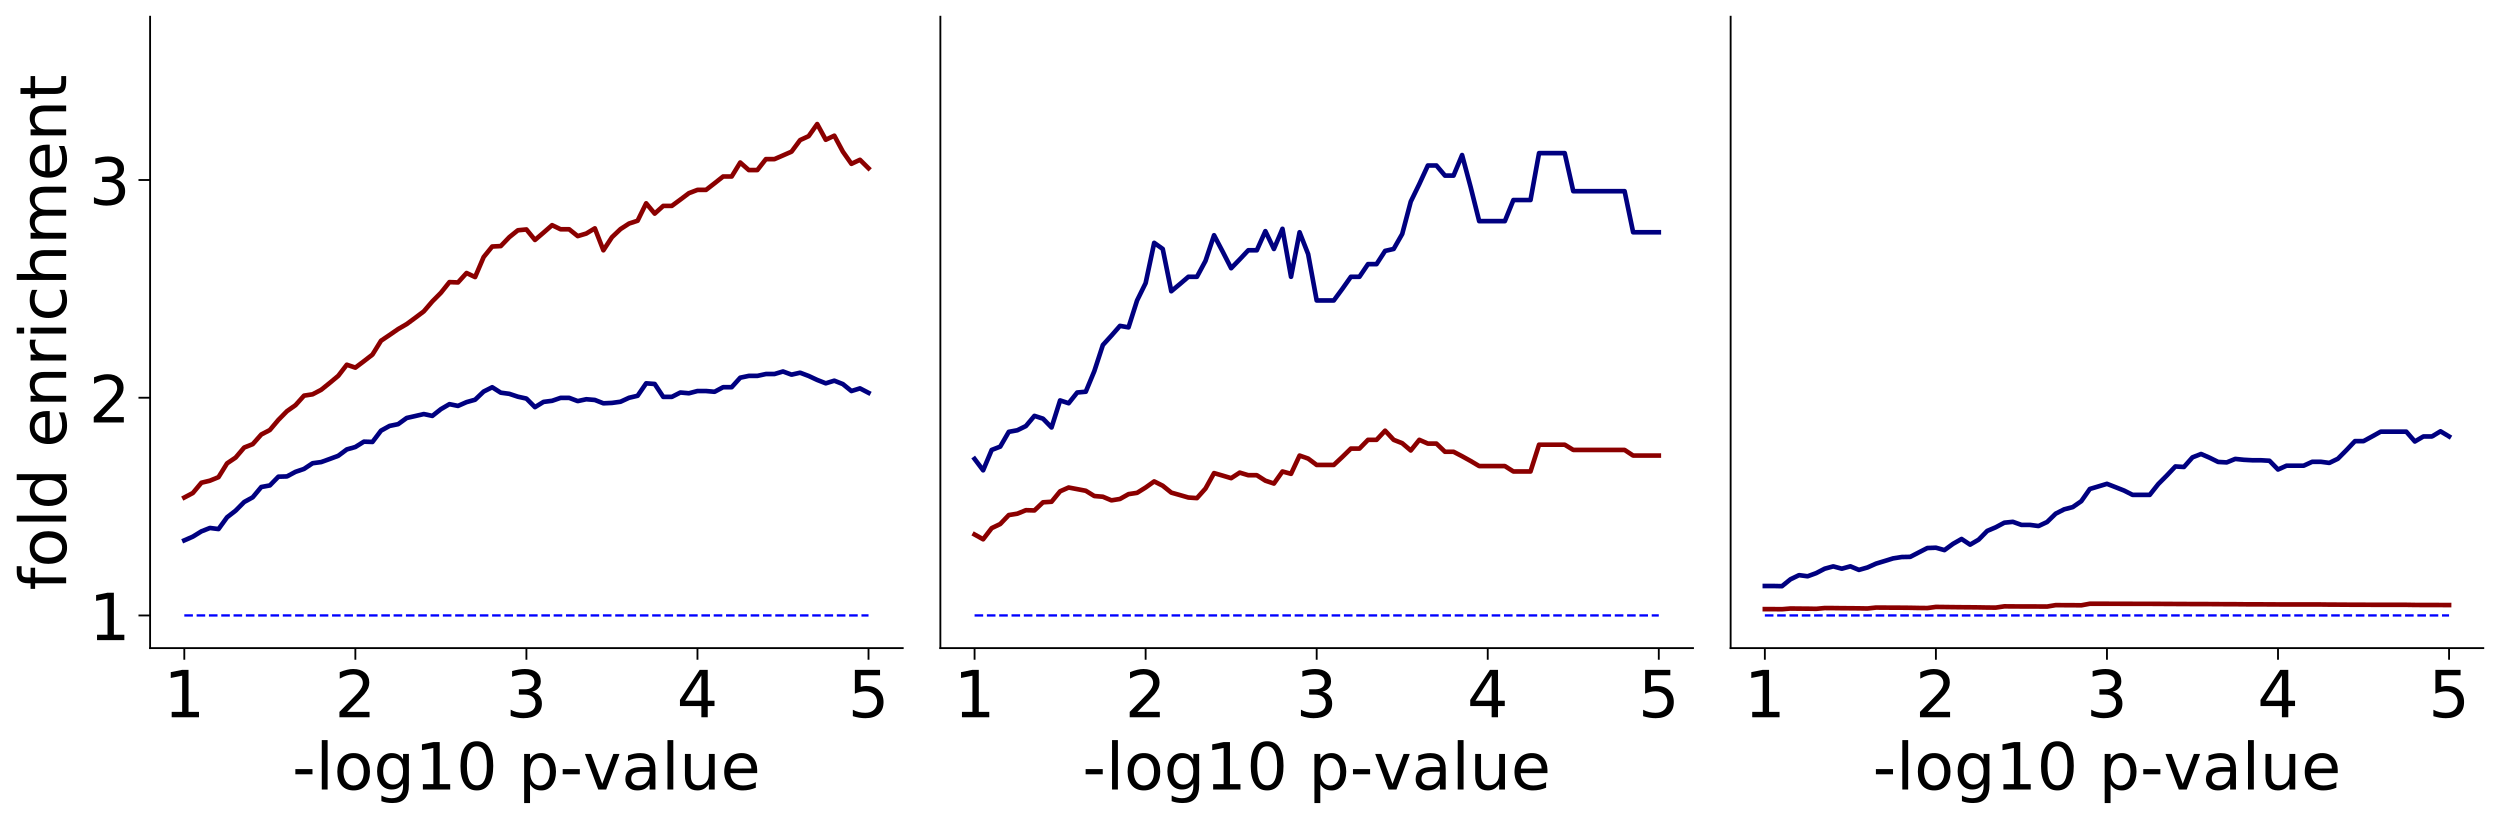
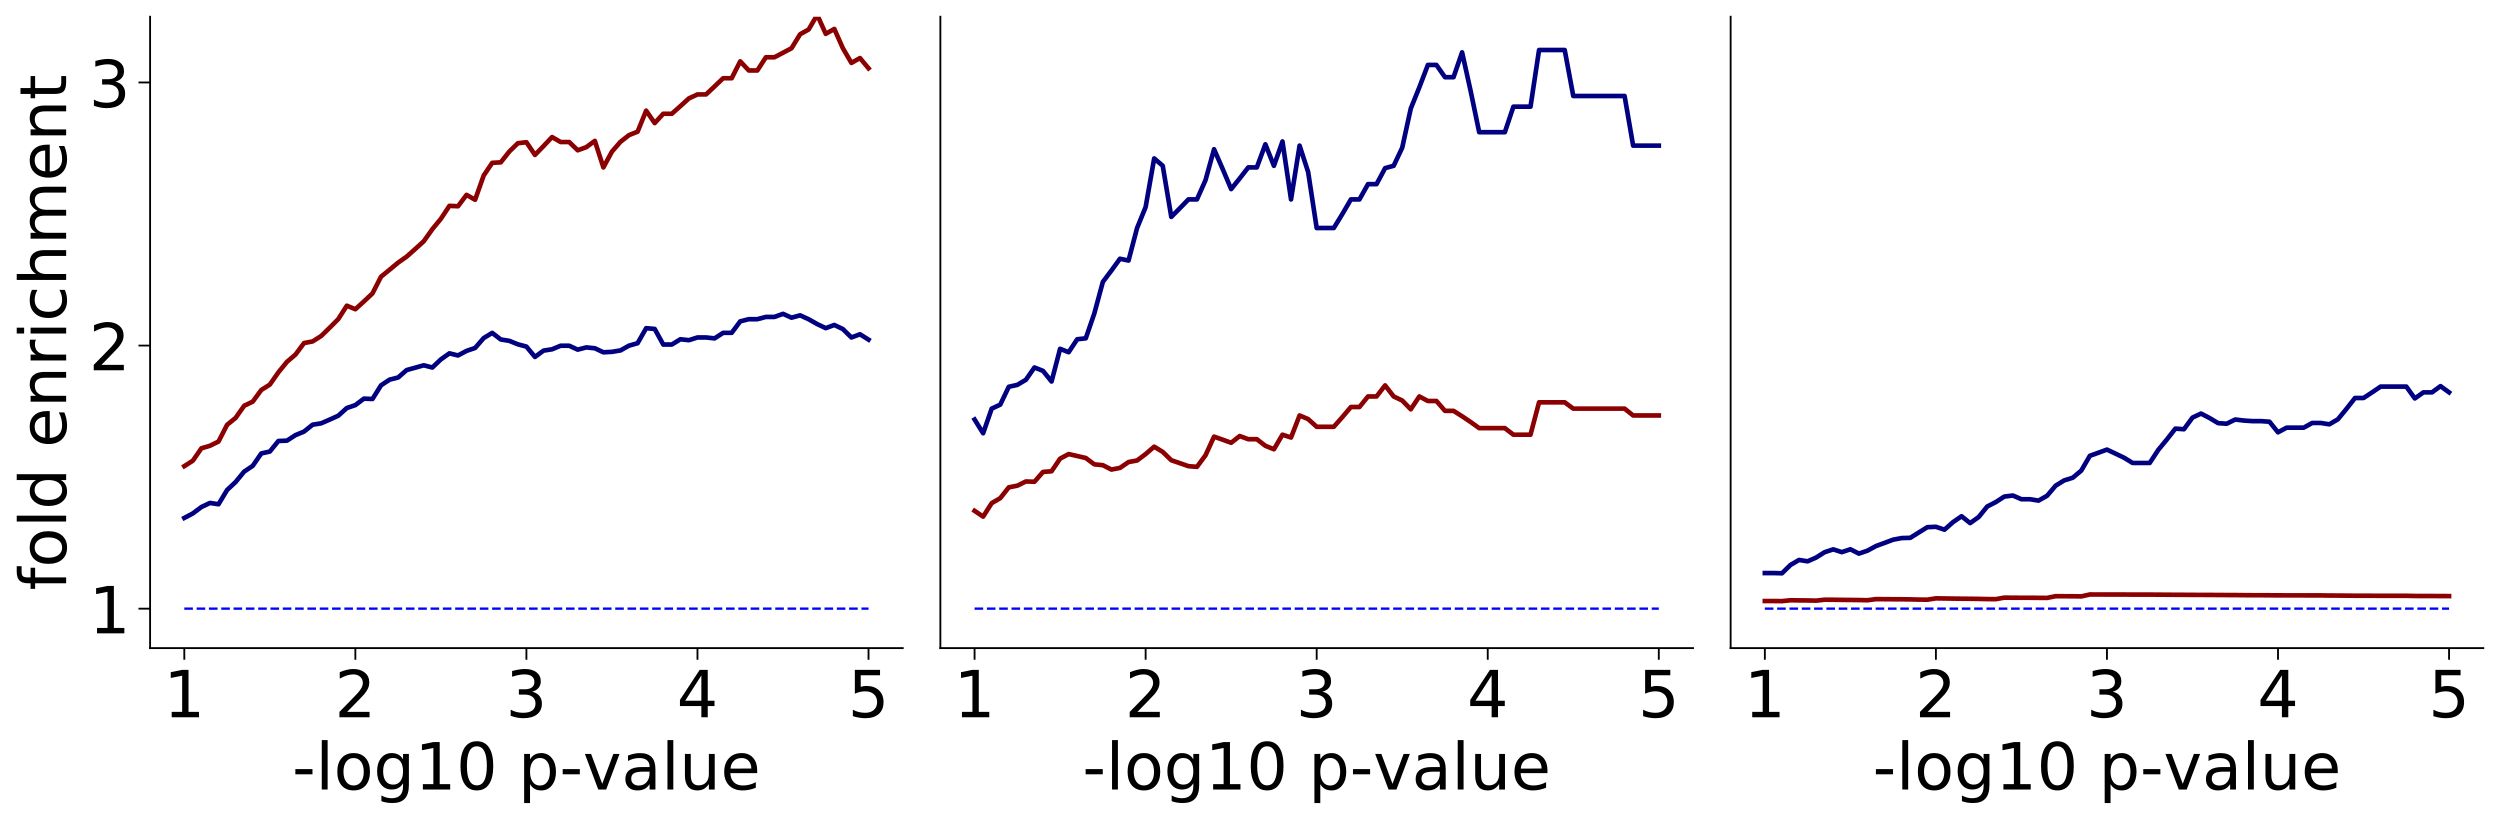
<svg xmlns="http://www.w3.org/2000/svg" xmlns:xlink="http://www.w3.org/1999/xlink" height="352.897pt" version="1.1" viewBox="0 0 1076.214 352.897" width="1076.214pt">
  <defs>
    <style type="text/css">
*{stroke-linecap:butt;stroke-linejoin:round;}
  </style>
  </defs>
  <g id="figure_1">
    <g id="patch_1">
      <path d="M 0 352.897  L 1076.214 352.897  L 1076.214 0  L 0 0  z " style="fill:none;" />
    </g>
    <g id="axes_1">
      <g id="patch_2">
        <path d="M 64.614 279  L 388.614 279  L 388.614 7.2  L 64.614 7.2  z " style="fill:none;" />
      </g>
      <g id="matplotlib.axis_1">
        <g id="xtick_1">
          <g id="line2d_1">
            <defs>
-               <path d="M 0 0  L 0 5  " id="md76fbcd640" style="stroke:#000000;stroke-width:0.8;" />
-             </defs>
-             <g>
-               <use style="stroke:#000000;stroke-width:0.8;" x="79.341" xlink:href="#md76fbcd640" y="279" />
+               <path d="M 0 0  L 0 5  " id="m47f6741ded" style="stroke:#000000;stroke-width:0.8;" />
+             </defs>
+             <g>
+               <use style="stroke:#000000;stroke-width:0.8;" x="79.341" xlink:href="#m47f6741ded" y="279" />
            </g>
          </g>
          <g id="text_1">
            <defs>
              <path d="M 12.406 8.297  L 28.516 8.297  L 28.516 63.922  L 10.984 60.406  L 10.984 69.391  L 28.422 72.906  L 38.281 72.906  L 38.281 8.297  L 54.391 8.297  L 54.391 0  L 12.406 0  z " id="DejaVuSans-49" />
            </defs>
            <g transform="translate(70.43352 308.7756)scale(0.28 -0.28)">
              <use xlink:href="#DejaVuSans-49" />
            </g>
          </g>
        </g>
        <g id="xtick_2">
          <g id="line2d_2">
            <g>
-               <use style="stroke:#000000;stroke-width:0.8;" x="152.977" xlink:href="#md76fbcd640" y="279" />
+               <use style="stroke:#000000;stroke-width:0.8;" x="152.977" xlink:href="#m47f6741ded" y="279" />
            </g>
          </g>
          <g id="text_2">
            <defs>
              <path d="M 19.188 8.297  L 53.609 8.297  L 53.609 0  L 7.328 0  L 7.328 8.297  Q 12.938 14.109 22.625 23.891  Q 32.328 33.688 34.812 36.531  Q 39.547 41.844 41.422 45.531  Q 43.312 49.219 43.312 52.781  Q 43.312 58.594 39.234 62.25  Q 35.156 65.922 28.609 65.922  Q 23.969 65.922 18.812 64.312  Q 13.672 62.703 7.812 59.422  L 7.812 69.391  Q 13.766 71.781 18.938 73  Q 24.125 74.219 28.422 74.219  Q 39.75 74.219 46.484 68.547  Q 53.219 62.891 53.219 53.422  Q 53.219 48.922 51.531 44.891  Q 49.859 40.875 45.406 35.406  Q 44.188 33.984 37.641 27.219  Q 31.109 20.453 19.188 8.297  z " id="DejaVuSans-50" />
            </defs>
            <g transform="translate(144.0699 308.7756)scale(0.28 -0.28)">
              <use xlink:href="#DejaVuSans-50" />
            </g>
          </g>
        </g>
        <g id="xtick_3">
          <g id="line2d_3">
            <g>
-               <use style="stroke:#000000;stroke-width:0.8;" x="226.614" xlink:href="#md76fbcd640" y="279" />
+               <use style="stroke:#000000;stroke-width:0.8;" x="226.614" xlink:href="#m47f6741ded" y="279" />
            </g>
          </g>
          <g id="text_3">
            <defs>
              <path d="M 40.578 39.312  Q 47.656 37.797 51.625 33  Q 55.609 28.219 55.609 21.188  Q 55.609 10.406 48.188 4.484  Q 40.766 -1.422 27.094 -1.422  Q 22.516 -1.422 17.656 -0.516  Q 12.797 0.391 7.625 2.203  L 7.625 11.719  Q 11.719 9.328 16.594 8.109  Q 21.484 6.891 26.812 6.891  Q 36.078 6.891 40.938 10.547  Q 45.797 14.203 45.797 21.188  Q 45.797 27.641 41.281 31.266  Q 36.766 34.906 28.719 34.906  L 20.219 34.906  L 20.219 43.016  L 29.109 43.016  Q 36.375 43.016 40.234 45.922  Q 44.094 48.828 44.094 54.297  Q 44.094 59.906 40.109 62.906  Q 36.141 65.922 28.719 65.922  Q 24.656 65.922 20.016 65.031  Q 15.375 64.156 9.812 62.312  L 9.812 71.094  Q 15.438 72.656 20.344 73.438  Q 25.25 74.219 29.594 74.219  Q 40.828 74.219 47.359 69.109  Q 53.906 64.016 53.906 55.328  Q 53.906 49.266 50.438 45.094  Q 46.969 40.922 40.578 39.312  z " id="DejaVuSans-51" />
            </defs>
            <g transform="translate(217.7063 308.7756)scale(0.28 -0.28)">
              <use xlink:href="#DejaVuSans-51" />
            </g>
          </g>
        </g>
        <g id="xtick_4">
          <g id="line2d_4">
            <g>
-               <use style="stroke:#000000;stroke-width:0.8;" x="300.25" xlink:href="#md76fbcd640" y="279" />
+               <use style="stroke:#000000;stroke-width:0.8;" x="300.25" xlink:href="#m47f6741ded" y="279" />
            </g>
          </g>
          <g id="text_4">
            <defs>
              <path d="M 37.797 64.312  L 12.891 25.391  L 37.797 25.391  z M 35.203 72.906  L 47.609 72.906  L 47.609 25.391  L 58.016 25.391  L 58.016 17.188  L 47.609 17.188  L 47.609 0  L 37.797 0  L 37.797 17.188  L 4.891 17.188  L 4.891 26.703  z " id="DejaVuSans-52" />
            </defs>
            <g transform="translate(291.3426 308.7756)scale(0.28 -0.28)">
              <use xlink:href="#DejaVuSans-52" />
            </g>
          </g>
        </g>
        <g id="xtick_5">
          <g id="line2d_5">
            <g>
-               <use style="stroke:#000000;stroke-width:0.8;" x="373.886" xlink:href="#md76fbcd640" y="279" />
+               <use style="stroke:#000000;stroke-width:0.8;" x="373.886" xlink:href="#m47f6741ded" y="279" />
            </g>
          </g>
          <g id="text_5">
            <defs>
              <path d="M 10.797 72.906  L 49.516 72.906  L 49.516 64.594  L 19.828 64.594  L 19.828 46.734  Q 21.969 47.469 24.109 47.828  Q 26.266 48.188 28.422 48.188  Q 40.625 48.188 47.75 41.5  Q 54.891 34.812 54.891 23.391  Q 54.891 11.625 47.562 5.094  Q 40.234 -1.422 26.906 -1.422  Q 22.312 -1.422 17.547 -0.641  Q 12.797 0.141 7.719 1.703  L 7.719 11.625  Q 12.109 9.234 16.797 8.062  Q 21.484 6.891 26.703 6.891  Q 35.156 6.891 40.078 11.328  Q 45.016 15.766 45.016 23.391  Q 45.016 31 40.078 35.438  Q 35.156 39.891 26.703 39.891  Q 22.75 39.891 18.812 39.016  Q 14.891 38.141 10.797 36.281  z " id="DejaVuSans-53" />
            </defs>
            <g transform="translate(364.979 308.7756)scale(0.28 -0.28)">
              <use xlink:href="#DejaVuSans-53" />
            </g>
          </g>
        </g>
        <g id="text_6">
          <defs>
            <path d="M 4.891 31.391  L 31.203 31.391  L 31.203 23.391  L 4.891 23.391  z " id="DejaVuSans-45" />
            <path d="M 9.422 75.984  L 18.406 75.984  L 18.406 0  L 9.422 0  z " id="DejaVuSans-108" />
            <path d="M 30.609 48.391  Q 23.391 48.391 19.188 42.75  Q 14.984 37.109 14.984 27.297  Q 14.984 17.484 19.156 11.844  Q 23.344 6.203 30.609 6.203  Q 37.797 6.203 41.984 11.859  Q 46.188 17.531 46.188 27.297  Q 46.188 37.016 41.984 42.703  Q 37.797 48.391 30.609 48.391  z M 30.609 56  Q 42.328 56 49.016 48.375  Q 55.719 40.766 55.719 27.297  Q 55.719 13.875 49.016 6.219  Q 42.328 -1.422 30.609 -1.422  Q 18.844 -1.422 12.172 6.219  Q 5.516 13.875 5.516 27.297  Q 5.516 40.766 12.172 48.375  Q 18.844 56 30.609 56  z " id="DejaVuSans-111" />
            <path d="M 45.406 27.984  Q 45.406 37.75 41.375 43.109  Q 37.359 48.484 30.078 48.484  Q 22.859 48.484 18.828 43.109  Q 14.797 37.75 14.797 27.984  Q 14.797 18.266 18.828 12.891  Q 22.859 7.516 30.078 7.516  Q 37.359 7.516 41.375 12.891  Q 45.406 18.266 45.406 27.984  z M 54.391 6.781  Q 54.391 -7.172 48.188 -13.984  Q 42 -20.797 29.203 -20.797  Q 24.469 -20.797 20.266 -20.094  Q 16.062 -19.391 12.109 -17.922  L 12.109 -9.188  Q 16.062 -11.328 19.922 -12.344  Q 23.781 -13.375 27.781 -13.375  Q 36.625 -13.375 41.016 -8.766  Q 45.406 -4.156 45.406 5.172  L 45.406 9.625  Q 42.625 4.781 38.281 2.391  Q 33.938 0 27.875 0  Q 17.828 0 11.672 7.656  Q 5.516 15.328 5.516 27.984  Q 5.516 40.672 11.672 48.328  Q 17.828 56 27.875 56  Q 33.938 56 38.281 53.609  Q 42.625 51.219 45.406 46.391  L 45.406 54.688  L 54.391 54.688  z " id="DejaVuSans-103" />
            <path d="M 31.781 66.406  Q 24.172 66.406 20.328 58.906  Q 16.5 51.422 16.5 36.375  Q 16.5 21.391 20.328 13.891  Q 24.172 6.391 31.781 6.391  Q 39.453 6.391 43.281 13.891  Q 47.125 21.391 47.125 36.375  Q 47.125 51.422 43.281 58.906  Q 39.453 66.406 31.781 66.406  z M 31.781 74.219  Q 44.047 74.219 50.516 64.516  Q 56.984 54.828 56.984 36.375  Q 56.984 17.969 50.516 8.266  Q 44.047 -1.422 31.781 -1.422  Q 19.531 -1.422 13.062 8.266  Q 6.594 17.969 6.594 36.375  Q 6.594 54.828 13.062 64.516  Q 19.531 74.219 31.781 74.219  z " id="DejaVuSans-48" />
            <path id="DejaVuSans-32" />
            <path d="M 18.109 8.203  L 18.109 -20.797  L 9.078 -20.797  L 9.078 54.688  L 18.109 54.688  L 18.109 46.391  Q 20.953 51.266 25.266 53.625  Q 29.594 56 35.594 56  Q 45.562 56 51.781 48.094  Q 58.016 40.188 58.016 27.297  Q 58.016 14.406 51.781 6.484  Q 45.562 -1.422 35.594 -1.422  Q 29.594 -1.422 25.266 0.953  Q 20.953 3.328 18.109 8.203  z M 48.688 27.297  Q 48.688 37.203 44.609 42.844  Q 40.531 48.484 33.406 48.484  Q 26.266 48.484 22.188 42.844  Q 18.109 37.203 18.109 27.297  Q 18.109 17.391 22.188 11.75  Q 26.266 6.109 33.406 6.109  Q 40.531 6.109 44.609 11.75  Q 48.688 17.391 48.688 27.297  z " id="DejaVuSans-112" />
            <path d="M 2.984 54.688  L 12.5 54.688  L 29.594 8.797  L 46.688 54.688  L 56.203 54.688  L 35.688 0  L 23.484 0  z " id="DejaVuSans-118" />
            <path d="M 34.281 27.484  Q 23.391 27.484 19.188 25  Q 14.984 22.516 14.984 16.5  Q 14.984 11.719 18.141 8.906  Q 21.297 6.109 26.703 6.109  Q 34.188 6.109 38.703 11.406  Q 43.219 16.703 43.219 25.484  L 43.219 27.484  z M 52.203 31.203  L 52.203 0  L 43.219 0  L 43.219 8.297  Q 40.141 3.328 35.547 0.953  Q 30.953 -1.422 24.312 -1.422  Q 15.922 -1.422 10.953 3.297  Q 6 8.016 6 15.922  Q 6 25.141 12.172 29.828  Q 18.359 34.516 30.609 34.516  L 43.219 34.516  L 43.219 35.406  Q 43.219 41.609 39.141 45  Q 35.062 48.391 27.688 48.391  Q 23 48.391 18.547 47.266  Q 14.109 46.141 10.016 43.891  L 10.016 52.203  Q 14.938 54.109 19.578 55.047  Q 24.219 56 28.609 56  Q 40.484 56 46.344 49.844  Q 52.203 43.703 52.203 31.203  z " id="DejaVuSans-97" />
            <path d="M 8.5 21.578  L 8.5 54.688  L 17.484 54.688  L 17.484 21.922  Q 17.484 14.156 20.5 10.266  Q 23.531 6.391 29.594 6.391  Q 36.859 6.391 41.078 11.031  Q 45.312 15.672 45.312 23.688  L 45.312 54.688  L 54.297 54.688  L 54.297 0  L 45.312 0  L 45.312 8.406  Q 42.047 3.422 37.719 1  Q 33.406 -1.422 27.688 -1.422  Q 18.266 -1.422 13.375 4.438  Q 8.5 10.297 8.5 21.578  z M 31.109 56  z " id="DejaVuSans-117" />
            <path d="M 56.203 29.594  L 56.203 25.203  L 14.891 25.203  Q 15.484 15.922 20.484 11.062  Q 25.484 6.203 34.422 6.203  Q 39.594 6.203 44.453 7.469  Q 49.312 8.734 54.109 11.281  L 54.109 2.781  Q 49.266 0.734 44.188 -0.344  Q 39.109 -1.422 33.891 -1.422  Q 20.797 -1.422 13.156 6.188  Q 5.516 13.812 5.516 26.812  Q 5.516 40.234 12.766 48.109  Q 20.016 56 32.328 56  Q 43.359 56 49.781 48.891  Q 56.203 41.797 56.203 29.594  z M 47.219 32.234  Q 47.125 39.594 43.094 43.984  Q 39.062 48.391 32.422 48.391  Q 24.906 48.391 20.391 44.141  Q 15.875 39.891 15.188 32.172  z " id="DejaVuSans-101" />
          </defs>
          <g transform="translate(125.7788 339.8744)scale(0.28 -0.28)">
            <use xlink:href="#DejaVuSans-45" />
            <use x="36.084" xlink:href="#DejaVuSans-108" />
            <use x="63.867" xlink:href="#DejaVuSans-111" />
            <use x="125.049" xlink:href="#DejaVuSans-103" />
            <use x="188.525" xlink:href="#DejaVuSans-49" />
            <use x="252.148" xlink:href="#DejaVuSans-48" />
            <use x="315.771" xlink:href="#DejaVuSans-32" />
            <use x="347.559" xlink:href="#DejaVuSans-112" />
            <use x="411.035" xlink:href="#DejaVuSans-45" />
            <use x="447.088" xlink:href="#DejaVuSans-118" />
            <use x="506.268" xlink:href="#DejaVuSans-97" />
            <use x="567.547" xlink:href="#DejaVuSans-108" />
            <use x="595.33" xlink:href="#DejaVuSans-117" />
            <use x="658.709" xlink:href="#DejaVuSans-101" />
          </g>
        </g>
      </g>
      <g id="matplotlib.axis_2">
        <g id="ytick_1">
          <g id="line2d_6">
            <defs>
-               <path d="M 0 0  L -5 0  " id="md1891c469f" style="stroke:#000000;stroke-width:0.8;" />
-             </defs>
-             <g>
-               <use style="stroke:#000000;stroke-width:0.8;" x="64.614" xlink:href="#md1891c469f" y="264.941" />
+               <path d="M 0 0  L -5 0  " id="m1b43a550fd" style="stroke:#000000;stroke-width:0.8;" />
+             </defs>
+             <g>
+               <use style="stroke:#000000;stroke-width:0.8;" x="64.614" xlink:href="#m1b43a550fd" y="262.012" />
            </g>
          </g>
          <g id="text_7">
-             <g transform="translate(38.29875 275.5792)scale(0.28 -0.28)">
+             <g transform="translate(38.29875 272.6503)scale(0.28 -0.28)">
              <use xlink:href="#DejaVuSans-49" />
            </g>
          </g>
        </g>
        <g id="ytick_2">
          <g id="line2d_7">
            <g>
-               <use style="stroke:#000000;stroke-width:0.8;" x="64.614" xlink:href="#md1891c469f" y="171.217" />
+               <use style="stroke:#000000;stroke-width:0.8;" x="64.614" xlink:href="#m1b43a550fd" y="148.762" />
            </g>
          </g>
          <g id="text_8">
-             <g transform="translate(38.29875 181.8551)scale(0.28 -0.28)">
+             <g transform="translate(38.29875 159.4003)scale(0.28 -0.28)">
              <use xlink:href="#DejaVuSans-50" />
            </g>
          </g>
        </g>
        <g id="ytick_3">
          <g id="line2d_8">
            <g>
-               <use style="stroke:#000000;stroke-width:0.8;" x="64.614" xlink:href="#md1891c469f" y="77.493" />
+               <use style="stroke:#000000;stroke-width:0.8;" x="64.614" xlink:href="#m1b43a550fd" y="35.513" />
            </g>
          </g>
          <g id="text_9">
-             <g transform="translate(38.29875 88.13092)scale(0.28 -0.28)">
+             <g transform="translate(38.29875 46.15031)scale(0.28 -0.28)">
              <use xlink:href="#DejaVuSans-51" />
            </g>
          </g>
        </g>
        <g id="text_10">
          <defs>
            <path d="M 37.109 75.984  L 37.109 68.5  L 28.516 68.5  Q 23.688 68.5 21.797 66.547  Q 19.922 64.594 19.922 59.516  L 19.922 54.688  L 34.719 54.688  L 34.719 47.703  L 19.922 47.703  L 19.922 0  L 10.891 0  L 10.891 47.703  L 2.297 47.703  L 2.297 54.688  L 10.891 54.688  L 10.891 58.5  Q 10.891 67.625 15.141 71.797  Q 19.391 75.984 28.609 75.984  z " id="DejaVuSans-102" />
            <path d="M 45.406 46.391  L 45.406 75.984  L 54.391 75.984  L 54.391 0  L 45.406 0  L 45.406 8.203  Q 42.578 3.328 38.25 0.953  Q 33.938 -1.422 27.875 -1.422  Q 17.969 -1.422 11.734 6.484  Q 5.516 14.406 5.516 27.297  Q 5.516 40.188 11.734 48.094  Q 17.969 56 27.875 56  Q 33.938 56 38.25 53.625  Q 42.578 51.266 45.406 46.391  z M 14.797 27.297  Q 14.797 17.391 18.875 11.75  Q 22.953 6.109 30.078 6.109  Q 37.203 6.109 41.297 11.75  Q 45.406 17.391 45.406 27.297  Q 45.406 37.203 41.297 42.844  Q 37.203 48.484 30.078 48.484  Q 22.953 48.484 18.875 42.844  Q 14.797 37.203 14.797 27.297  z " id="DejaVuSans-100" />
            <path d="M 54.891 33.016  L 54.891 0  L 45.906 0  L 45.906 32.719  Q 45.906 40.484 42.875 44.328  Q 39.844 48.188 33.797 48.188  Q 26.516 48.188 22.312 43.547  Q 18.109 38.922 18.109 30.906  L 18.109 0  L 9.078 0  L 9.078 54.688  L 18.109 54.688  L 18.109 46.188  Q 21.344 51.125 25.703 53.562  Q 30.078 56 35.797 56  Q 45.219 56 50.047 50.172  Q 54.891 44.344 54.891 33.016  z " id="DejaVuSans-110" />
            <path d="M 41.109 46.297  Q 39.594 47.172 37.812 47.578  Q 36.031 48 33.891 48  Q 26.266 48 22.188 43.047  Q 18.109 38.094 18.109 28.812  L 18.109 0  L 9.078 0  L 9.078 54.688  L 18.109 54.688  L 18.109 46.188  Q 20.953 51.172 25.484 53.578  Q 30.031 56 36.531 56  Q 37.453 56 38.578 55.875  Q 39.703 55.766 41.062 55.516  z " id="DejaVuSans-114" />
            <path d="M 9.422 54.688  L 18.406 54.688  L 18.406 0  L 9.422 0  z M 9.422 75.984  L 18.406 75.984  L 18.406 64.594  L 9.422 64.594  z " id="DejaVuSans-105" />
            <path d="M 48.781 52.594  L 48.781 44.188  Q 44.969 46.297 41.141 47.344  Q 37.312 48.391 33.406 48.391  Q 24.656 48.391 19.812 42.844  Q 14.984 37.312 14.984 27.297  Q 14.984 17.281 19.812 11.734  Q 24.656 6.203 33.406 6.203  Q 37.312 6.203 41.141 7.25  Q 44.969 8.297 48.781 10.406  L 48.781 2.094  Q 45.016 0.344 40.984 -0.531  Q 36.969 -1.422 32.422 -1.422  Q 20.062 -1.422 12.781 6.344  Q 5.516 14.109 5.516 27.297  Q 5.516 40.672 12.859 48.328  Q 20.219 56 33.016 56  Q 37.156 56 41.109 55.141  Q 45.062 54.297 48.781 52.594  z " id="DejaVuSans-99" />
            <path d="M 54.891 33.016  L 54.891 0  L 45.906 0  L 45.906 32.719  Q 45.906 40.484 42.875 44.328  Q 39.844 48.188 33.797 48.188  Q 26.516 48.188 22.312 43.547  Q 18.109 38.922 18.109 30.906  L 18.109 0  L 9.078 0  L 9.078 75.984  L 18.109 75.984  L 18.109 46.188  Q 21.344 51.125 25.703 53.562  Q 30.078 56 35.797 56  Q 45.219 56 50.047 50.172  Q 54.891 44.344 54.891 33.016  z " id="DejaVuSans-104" />
            <path d="M 52 44.188  Q 55.375 50.25 60.062 53.125  Q 64.75 56 71.094 56  Q 79.641 56 84.281 50.016  Q 88.922 44.047 88.922 33.016  L 88.922 0  L 79.891 0  L 79.891 32.719  Q 79.891 40.578 77.094 44.375  Q 74.312 48.188 68.609 48.188  Q 61.625 48.188 57.562 43.547  Q 53.516 38.922 53.516 30.906  L 53.516 0  L 44.484 0  L 44.484 32.719  Q 44.484 40.625 41.703 44.406  Q 38.922 48.188 33.109 48.188  Q 26.219 48.188 22.156 43.531  Q 18.109 38.875 18.109 30.906  L 18.109 0  L 9.078 0  L 9.078 54.688  L 18.109 54.688  L 18.109 46.188  Q 21.188 51.219 25.484 53.609  Q 29.781 56 35.688 56  Q 41.656 56 45.828 52.969  Q 50 49.953 52 44.188  z " id="DejaVuSans-109" />
            <path d="M 18.312 70.219  L 18.312 54.688  L 36.812 54.688  L 36.812 47.703  L 18.312 47.703  L 18.312 18.016  Q 18.312 11.328 20.141 9.422  Q 21.969 7.516 27.594 7.516  L 36.812 7.516  L 36.812 0  L 27.594 0  Q 17.188 0 13.234 3.875  Q 9.281 7.766 9.281 18.016  L 9.281 47.703  L 2.688 47.703  L 2.688 54.688  L 9.281 54.688  L 9.281 70.219  z " id="DejaVuSans-116" />
          </defs>
          <g transform="translate(28.47563 254.1353)rotate(-90)scale(0.28 -0.28)">
            <use xlink:href="#DejaVuSans-102" />
            <use x="35.205" xlink:href="#DejaVuSans-111" />
            <use x="96.387" xlink:href="#DejaVuSans-108" />
            <use x="124.17" xlink:href="#DejaVuSans-100" />
            <use x="187.646" xlink:href="#DejaVuSans-32" />
            <use x="219.434" xlink:href="#DejaVuSans-101" />
            <use x="280.957" xlink:href="#DejaVuSans-110" />
            <use x="344.336" xlink:href="#DejaVuSans-114" />
            <use x="385.449" xlink:href="#DejaVuSans-105" />
            <use x="413.232" xlink:href="#DejaVuSans-99" />
            <use x="468.213" xlink:href="#DejaVuSans-104" />
            <use x="531.592" xlink:href="#DejaVuSans-109" />
            <use x="629.004" xlink:href="#DejaVuSans-101" />
            <use x="690.527" xlink:href="#DejaVuSans-110" />
            <use x="753.906" xlink:href="#DejaVuSans-116" />
          </g>
        </g>
      </g>
      <g id="line2d_9">
-         <path clip-path="url(#p67948c3e18)" d="M 79.341 214.177  L 83.023 212.226  L 86.705 207.812  L 90.386 206.915  L 94.068 205.405  L 97.75 199.464  L 101.432 196.98  L 105.114 192.656  L 108.796 191.194  L 112.477 187.039  L 116.159 185.123  L 119.841 180.755  L 123.523 177.014  L 127.205 174.414  L 130.886 170.32  L 134.568 169.743  L 138.25 167.816  L 141.932 164.849  L 145.614 161.789  L 149.296 157.013  L 152.977 158.266  L 156.659 155.49  L 160.341 152.637  L 164.023 146.682  L 167.705 144.203  L 171.386 141.665  L 175.068 139.521  L 178.75 136.816  L 182.432 134.043  L 186.114 129.751  L 189.796 126.046  L 193.477 121.44  L 197.159 121.587  L 200.841 117.527  L 204.523 119.272  L 208.205 110.66  L 211.886 106.118  L 215.568 105.937  L 219.25 102.093  L 222.932 99.133  L 226.614 98.777  L 230.296 103.29  L 233.977 100.15  L 237.659 96.932  L 241.341 98.704  L 245.023 98.704  L 248.705 101.64  L 252.386 100.537  L 256.068 98.302  L 259.75 107.744  L 263.432 102.118  L 267.114 98.62  L 270.796 96.234  L 274.477 95.025  L 278.159 87.528  L 281.841 91.952  L 285.523 88.635  L 289.205 88.635  L 292.886 85.921  L 296.568 83.152  L 300.25 81.746  L 303.932 81.746  L 307.614 78.891  L 311.296 75.977  L 314.977 75.977  L 318.659 69.962  L 322.341 73.21  L 326.023 73.21  L 329.705 68.505  L 333.386 68.505  L 337.068 66.901  L 340.75 65.281  L 344.432 60.308  L 348.114 58.613  L 351.796 53.409  L 355.477 60.163  L 359.159 58.418  L 362.841 65.281  L 366.523 70.52  L 370.205 68.794  L 373.886 72.436  " style="fill:none;stroke:#8b0000;stroke-linecap:square;stroke-width:2;" />
+         <path clip-path="url(#pbe6739a2fa)" d="M 79.341 200.672  L 83.023 198.314  L 86.705 192.981  L 90.386 191.897  L 94.068 190.072  L 97.75 182.894  L 101.432 179.893  L 105.114 174.667  L 108.796 172.901  L 112.477 167.88  L 116.159 165.565  L 119.841 160.287  L 123.523 155.766  L 127.205 152.625  L 130.886 147.678  L 134.568 146.982  L 138.25 144.652  L 141.932 141.068  L 145.614 137.37  L 149.296 131.599  L 152.977 133.113  L 156.659 129.759  L 160.341 126.311  L 164.023 119.116  L 167.705 116.12  L 171.386 113.053  L 175.068 110.463  L 178.75 107.194  L 182.432 103.843  L 186.114 98.657  L 189.796 94.181  L 193.477 88.615  L 197.159 88.792  L 200.841 83.887  L 204.523 85.995  L 208.205 75.589  L 211.886 70.101  L 215.568 69.882  L 219.25 65.238  L 222.932 61.66  L 226.614 61.231  L 230.296 66.684  L 233.977 62.89  L 237.659 59.001  L 241.341 61.143  L 245.023 61.143  L 248.705 64.69  L 252.386 63.357  L 256.068 60.657  L 259.75 72.066  L 263.432 65.268  L 267.114 61.041  L 270.796 58.158  L 274.477 56.696  L 278.159 47.638  L 281.841 52.984  L 285.523 48.975  L 289.205 48.975  L 292.886 45.696  L 296.568 42.35  L 300.25 40.651  L 303.932 40.651  L 307.614 37.202  L 311.296 33.68  L 314.977 33.68  L 318.659 26.413  L 322.341 30.337  L 326.023 30.337  L 329.705 24.651  L 333.386 24.651  L 337.068 22.714  L 340.75 20.756  L 344.432 14.747  L 348.114 12.699  L 351.796 6.411  L 355.477 14.572  L 359.159 12.463  L 362.841 20.756  L 366.523 27.086  L 370.205 25.001  L 373.886 29.402  " style="fill:none;stroke:#8b0000;stroke-linecap:square;stroke-width:2;" />
      </g>
      <g id="line2d_10">
-         <path clip-path="url(#p67948c3e18)" d="M 79.341 232.623  L 83.023 231.011  L 86.705 228.738  L 90.386 227.285  L 94.068 227.751  L 97.75 222.677  L 101.432 219.824  L 105.114 216.11  L 108.796 214.07  L 112.477 209.647  L 116.159 208.975  L 119.841 205.207  L 123.523 205.093  L 127.205 203.118  L 130.886 201.855  L 134.568 199.412  L 138.25 198.92  L 141.932 197.588  L 145.614 196.213  L 149.296 193.469  L 152.977 192.426  L 156.659 190.123  L 160.341 190.251  L 164.023 185.384  L 167.705 183.357  L 171.386 182.596  L 175.068 179.936  L 178.75 179.101  L 182.432 178.244  L 186.114 179.039  L 189.796 176.133  L 193.477 173.984  L 197.159 174.739  L 200.841 173.111  L 204.523 172.076  L 208.205 168.559  L 211.886 166.704  L 215.568 169.043  L 219.25 169.537  L 222.932 170.771  L 226.614 171.578  L 230.296 175.266  L 233.977 173.011  L 237.659 172.543  L 241.341 171.275  L 245.023 171.275  L 248.705 172.669  L 252.386 171.87  L 256.068 172.176  L 259.75 173.618  L 263.432 173.452  L 267.114 172.945  L 270.796 171.241  L 274.477 170.377  L 278.159 165.023  L 281.841 165.295  L 285.523 170.856  L 289.205 170.856  L 292.886 168.968  L 296.568 169.297  L 300.25 168.331  L 303.932 168.331  L 307.614 168.658  L 311.296 166.678  L 314.977 166.678  L 318.659 162.594  L 322.341 161.815  L 326.023 161.815  L 329.705 161.01  L 333.386 161.01  L 337.068 159.918  L 340.75 161.281  L 344.432 160.445  L 348.114 161.842  L 351.796 163.563  L 355.477 165.011  L 359.159 163.878  L 362.841 165.345  L 366.523 168.331  L 370.205 167.191  L 373.886 169.104  " style="fill:none;stroke:#000080;stroke-linecap:square;stroke-width:2;" />
+         <path clip-path="url(#pbe6739a2fa)" d="M 79.341 222.961  L 83.023 221.013  L 86.705 218.267  L 90.386 216.511  L 94.068 217.074  L 97.75 210.943  L 101.432 207.496  L 105.114 203.008  L 108.796 200.543  L 112.477 195.198  L 116.159 194.386  L 119.841 189.834  L 123.523 189.696  L 127.205 187.309  L 130.886 185.783  L 134.568 182.831  L 138.25 182.237  L 141.932 180.627  L 145.614 178.966  L 149.296 175.65  L 152.977 174.39  L 156.659 171.607  L 160.341 171.762  L 164.023 165.88  L 167.705 163.431  L 171.386 162.512  L 175.068 159.298  L 178.75 158.288  L 182.432 157.253  L 186.114 158.214  L 189.796 154.702  L 193.477 152.106  L 197.159 153.018  L 200.841 151.05  L 204.523 149.8  L 208.205 145.55  L 211.886 143.309  L 215.568 146.136  L 219.25 146.732  L 222.932 148.223  L 226.614 149.198  L 230.296 153.655  L 233.977 150.93  L 237.659 150.364  L 241.341 148.833  L 245.023 148.833  L 248.705 150.516  L 252.386 149.552  L 256.068 149.921  L 259.75 151.663  L 263.432 151.462  L 267.114 150.85  L 270.796 148.791  L 274.477 147.747  L 278.159 141.278  L 281.841 141.606  L 285.523 148.326  L 289.205 148.326  L 292.886 146.045  L 296.568 146.442  L 300.25 145.274  L 303.932 145.274  L 307.614 145.67  L 311.296 143.278  L 314.977 143.278  L 318.659 138.342  L 322.341 137.401  L 326.023 137.401  L 329.705 136.429  L 333.386 136.429  L 337.068 135.109  L 340.75 136.756  L 344.432 135.746  L 348.114 137.434  L 351.796 139.514  L 355.477 141.263  L 359.159 139.895  L 362.841 141.667  L 366.523 145.274  L 370.205 143.897  L 373.886 146.209  " style="fill:none;stroke:#000080;stroke-linecap:square;stroke-width:2;" />
      </g>
      <g id="line2d_11">
-         <path clip-path="url(#p67948c3e18)" d="M 79.341 264.941  L 373.886 264.941  " style="fill:none;stroke:#0000ff;stroke-dasharray:3.7,1.6;stroke-dashoffset:0;" />
+         <path clip-path="url(#pbe6739a2fa)" d="M 79.341 262.012  L 373.886 262.012  " style="fill:none;stroke:#0000ff;stroke-dasharray:3.7,1.6;stroke-dashoffset:0;" />
      </g>
      <g id="patch_3">
        <path d="M 64.614 279  L 64.614 7.2  " style="fill:none;stroke:#000000;stroke-linecap:square;stroke-linejoin:miter;stroke-width:0.8;" />
      </g>
      <g id="patch_4">
        <path d="M 64.614 279  L 388.614 279  " style="fill:none;stroke:#000000;stroke-linecap:square;stroke-linejoin:miter;stroke-width:0.8;" />
      </g>
    </g>
    <g id="axes_2">
      <g id="patch_5">
        <path d="M 404.814 279  L 728.814 279  L 728.814 7.2  L 404.814 7.2  z " style="fill:none;" />
      </g>
      <g id="matplotlib.axis_3">
        <g id="xtick_6">
          <g id="line2d_12">
            <g>
-               <use style="stroke:#000000;stroke-width:0.8;" x="419.541" xlink:href="#md76fbcd640" y="279" />
+               <use style="stroke:#000000;stroke-width:0.8;" x="419.541" xlink:href="#m47f6741ded" y="279" />
            </g>
          </g>
          <g id="text_11">
            <g transform="translate(410.6335 308.7756)scale(0.28 -0.28)">
              <use xlink:href="#DejaVuSans-49" />
            </g>
          </g>
        </g>
        <g id="xtick_7">
          <g id="line2d_13">
            <g>
-               <use style="stroke:#000000;stroke-width:0.8;" x="493.177" xlink:href="#md76fbcd640" y="279" />
+               <use style="stroke:#000000;stroke-width:0.8;" x="493.177" xlink:href="#m47f6741ded" y="279" />
            </g>
          </g>
          <g id="text_12">
            <g transform="translate(484.2699 308.7756)scale(0.28 -0.28)">
              <use xlink:href="#DejaVuSans-50" />
            </g>
          </g>
        </g>
        <g id="xtick_8">
          <g id="line2d_14">
            <g>
-               <use style="stroke:#000000;stroke-width:0.8;" x="566.814" xlink:href="#md76fbcd640" y="279" />
+               <use style="stroke:#000000;stroke-width:0.8;" x="566.814" xlink:href="#m47f6741ded" y="279" />
            </g>
          </g>
          <g id="text_13">
            <g transform="translate(557.9062 308.7756)scale(0.28 -0.28)">
              <use xlink:href="#DejaVuSans-51" />
            </g>
          </g>
        </g>
        <g id="xtick_9">
          <g id="line2d_15">
            <g>
-               <use style="stroke:#000000;stroke-width:0.8;" x="640.45" xlink:href="#md76fbcd640" y="279" />
+               <use style="stroke:#000000;stroke-width:0.8;" x="640.45" xlink:href="#m47f6741ded" y="279" />
            </g>
          </g>
          <g id="text_14">
            <g transform="translate(631.5426 308.7756)scale(0.28 -0.28)">
              <use xlink:href="#DejaVuSans-52" />
            </g>
          </g>
        </g>
        <g id="xtick_10">
          <g id="line2d_16">
            <g>
-               <use style="stroke:#000000;stroke-width:0.8;" x="714.086" xlink:href="#md76fbcd640" y="279" />
+               <use style="stroke:#000000;stroke-width:0.8;" x="714.086" xlink:href="#m47f6741ded" y="279" />
            </g>
          </g>
          <g id="text_15">
            <g transform="translate(705.179 308.7756)scale(0.28 -0.28)">
              <use xlink:href="#DejaVuSans-53" />
            </g>
          </g>
        </g>
        <g id="text_16">
          <g transform="translate(465.9787 339.8744)scale(0.28 -0.28)">
            <use xlink:href="#DejaVuSans-45" />
            <use x="36.084" xlink:href="#DejaVuSans-108" />
            <use x="63.867" xlink:href="#DejaVuSans-111" />
            <use x="125.049" xlink:href="#DejaVuSans-103" />
            <use x="188.525" xlink:href="#DejaVuSans-49" />
            <use x="252.148" xlink:href="#DejaVuSans-48" />
            <use x="315.771" xlink:href="#DejaVuSans-32" />
            <use x="347.559" xlink:href="#DejaVuSans-112" />
            <use x="411.035" xlink:href="#DejaVuSans-45" />
            <use x="447.088" xlink:href="#DejaVuSans-118" />
            <use x="506.268" xlink:href="#DejaVuSans-97" />
            <use x="567.547" xlink:href="#DejaVuSans-108" />
            <use x="595.33" xlink:href="#DejaVuSans-117" />
            <use x="658.709" xlink:href="#DejaVuSans-101" />
          </g>
        </g>
      </g>
      <g id="matplotlib.axis_4">
        <g id="ytick_4" />
        <g id="ytick_5" />
        <g id="ytick_6" />
      </g>
      <g id="line2d_17">
-         <path clip-path="url(#pfc3fe7405e)" d="M 419.541 230.093  L 423.223 232.152  L 426.905 227.355  L 430.586 225.585  L 434.268 221.728  L 437.95 221.133  L 441.632 219.63  L 445.314 219.736  L 448.996 216.239  L 452.677 215.997  L 456.359 211.503  L 460.041 209.868  L 463.723 210.566  L 467.405 211.268  L 471.086 213.533  L 474.768 213.838  L 478.45 215.394  L 482.132 214.798  L 485.814 212.719  L 489.496 212.161  L 493.177 209.868  L 496.859 207.24  L 500.541 209.099  L 504.223 212.067  L 507.905 213.109  L 511.586 214.178  L 515.268 214.429  L 518.95 210.308  L 522.632 203.665  L 526.314 204.737  L 529.996 205.843  L 533.677 203.455  L 537.359 204.575  L 541.041 204.575  L 544.723 206.924  L 548.405 208.158  L 552.086 202.968  L 555.768 203.977  L 559.45 196.117  L 563.132 197.408  L 566.814 200.152  L 570.496 200.152  L 574.177 200.152  L 577.859 196.706  L 581.541 193.107  L 585.223 193.107  L 588.905 189.345  L 592.586 189.345  L 596.268 185.407  L 599.95 189.345  L 603.632 190.792  L 607.314 193.921  L 610.996 189.345  L 614.677 190.957  L 618.359 190.957  L 622.041 194.476  L 625.723 194.476  L 629.405 196.4  L 633.086 198.448  L 636.768 200.633  L 640.45 200.633  L 644.132 200.633  L 647.814 200.633  L 651.496 202.968  L 655.177 202.968  L 658.859 202.968  L 662.541 191.435  L 666.223 191.435  L 669.905 191.435  L 673.586 191.435  L 677.268 193.686  L 680.95 193.686  L 684.632 193.686  L 688.314 193.686  L 691.996 193.686  L 695.677 193.686  L 699.359 193.686  L 703.041 196.117  L 706.723 196.117  L 710.405 196.117  L 714.086 196.117  " style="fill:none;stroke:#8b0000;stroke-linecap:square;stroke-width:2;" />
+         <path clip-path="url(#p874fea0b9a)" d="M 419.541 219.904  L 423.223 222.392  L 426.905 216.596  L 430.586 214.457  L 434.268 209.797  L 437.95 209.077  L 441.632 207.261  L 445.314 207.389  L 448.996 203.164  L 452.677 202.871  L 456.359 197.441  L 460.041 195.466  L 463.723 196.309  L 467.405 197.157  L 471.086 199.894  L 474.768 200.262  L 478.45 202.143  L 482.132 201.423  L 485.814 198.91  L 489.496 198.236  L 493.177 195.466  L 496.859 192.29  L 500.541 194.536  L 504.223 198.123  L 507.905 199.382  L 511.586 200.674  L 515.268 200.977  L 518.95 195.997  L 522.632 187.971  L 526.314 189.266  L 529.996 190.601  L 533.677 187.716  L 537.359 189.069  L 541.041 189.069  L 544.723 191.909  L 548.405 193.399  L 552.086 187.128  L 555.768 188.348  L 559.45 178.85  L 563.132 180.409  L 566.814 183.726  L 570.496 183.726  L 574.177 183.726  L 577.859 179.562  L 581.541 175.213  L 585.223 175.213  L 588.905 170.666  L 592.586 170.666  L 596.268 165.908  L 599.95 170.666  L 603.632 172.415  L 607.314 176.196  L 610.996 170.666  L 614.677 172.615  L 618.359 172.615  L 622.041 176.866  L 625.723 176.866  L 629.405 179.191  L 633.086 181.666  L 636.768 184.306  L 640.45 184.306  L 644.132 184.306  L 647.814 184.306  L 651.496 187.128  L 655.177 187.128  L 658.859 187.128  L 662.541 173.192  L 666.223 173.192  L 669.905 173.192  L 673.586 173.192  L 677.268 175.912  L 680.95 175.912  L 684.632 175.912  L 688.314 175.912  L 691.996 175.912  L 695.677 175.912  L 699.359 175.912  L 703.041 178.85  L 706.723 178.85  L 710.405 178.85  L 714.086 178.85  " style="fill:none;stroke:#8b0000;stroke-linecap:square;stroke-width:2;" />
      </g>
      <g id="line2d_18">
-         <path clip-path="url(#pfc3fe7405e)" d="M 419.541 197.555  L 423.223 202.459  L 426.905 193.692  L 430.586 192.264  L 434.268 185.899  L 437.95 185.222  L 441.632 183.409  L 445.314 179.028  L 448.996 180.233  L 452.677 184.018  L 456.359 172.374  L 460.041 173.584  L 463.723 168.968  L 467.405 168.635  L 471.086 159.781  L 474.768 148.523  L 478.45 144.482  L 482.132 140.282  L 485.814 140.923  L 489.496 129.34  L 493.177 121.87  L 496.859 104.544  L 500.541 107.172  L 504.223 125.37  L 507.905 122.3  L 511.586 119.148  L 515.268 119.148  L 518.95 112.305  L 522.632 101.274  L 526.314 108.261  L 529.996 115.463  L 533.677 111.663  L 537.359 107.743  L 541.041 107.743  L 544.723 99.516  L 548.405 107.172  L 552.086 98.5  L 555.768 119.148  L 559.45 99.987  L 563.132 109.372  L 566.814 129.34  L 570.496 129.34  L 574.177 129.34  L 577.859 124.355  L 581.541 119.148  L 585.223 119.148  L 588.905 113.705  L 592.586 113.705  L 596.268 108.008  L 599.95 107.172  L 603.632 100.724  L 607.314 86.781  L 610.996 79.229  L 614.677 71.245  L 618.359 71.245  L 622.041 75.6  L 625.723 75.6  L 629.405 66.754  L 633.086 80.516  L 636.768 95.197  L 640.45 95.197  L 644.132 95.197  L 647.814 95.197  L 651.496 86.111  L 655.177 86.111  L 658.859 86.111  L 662.541 65.922  L 666.223 65.922  L 669.905 65.922  L 673.586 65.922  L 677.268 82.299  L 680.95 82.299  L 684.632 82.299  L 688.314 82.299  L 691.996 82.299  L 695.677 82.299  L 699.359 82.299  L 703.041 99.987  L 706.723 99.987  L 710.405 99.987  L 714.086 99.987  " style="fill:none;stroke:#000080;stroke-linecap:square;stroke-width:2;" />
+         <path clip-path="url(#p874fea0b9a)" d="M 419.541 180.588  L 423.223 186.512  L 426.905 175.919  L 430.586 174.194  L 434.268 166.503  L 437.95 165.685  L 441.632 163.494  L 445.314 158.2  L 448.996 159.657  L 452.677 164.23  L 456.359 150.161  L 460.041 151.622  L 463.723 146.044  L 467.405 145.643  L 471.086 134.943  L 474.768 121.34  L 478.45 116.457  L 482.132 111.383  L 485.814 112.156  L 489.496 98.161  L 493.177 89.135  L 496.859 68.198  L 500.541 71.375  L 504.223 93.363  L 507.905 89.654  L 511.586 85.846  L 515.268 85.846  L 518.95 77.577  L 522.632 64.248  L 526.314 72.691  L 529.996 81.393  L 533.677 76.802  L 537.359 72.064  L 541.041 72.064  L 544.723 62.123  L 548.405 71.375  L 552.086 60.896  L 555.768 85.846  L 559.45 62.693  L 563.132 74.033  L 566.814 98.161  L 570.496 98.161  L 574.177 98.161  L 577.859 92.138  L 581.541 85.846  L 585.223 85.846  L 588.905 79.268  L 592.586 79.268  L 596.268 72.385  L 599.95 71.375  L 603.632 63.583  L 607.314 46.735  L 610.996 37.61  L 614.677 27.962  L 618.359 27.962  L 622.041 33.225  L 625.723 33.225  L 629.405 22.536  L 633.086 39.166  L 636.768 56.904  L 640.45 56.904  L 644.132 56.904  L 647.814 56.904  L 651.496 45.926  L 655.177 45.926  L 658.859 45.926  L 662.541 21.531  L 666.223 21.531  L 669.905 21.531  L 673.586 21.531  L 677.268 41.32  L 680.95 41.32  L 684.632 41.32  L 688.314 41.32  L 691.996 41.32  L 695.677 41.32  L 699.359 41.32  L 703.041 62.693  L 706.723 62.693  L 710.405 62.693  L 714.086 62.693  " style="fill:none;stroke:#000080;stroke-linecap:square;stroke-width:2;" />
      </g>
      <g id="line2d_19">
-         <path clip-path="url(#pfc3fe7405e)" d="M 419.541 264.941  L 714.086 264.941  " style="fill:none;stroke:#0000ff;stroke-dasharray:3.7,1.6;stroke-dashoffset:0;" />
+         <path clip-path="url(#p874fea0b9a)" d="M 419.541 262.012  L 714.086 262.012  " style="fill:none;stroke:#0000ff;stroke-dasharray:3.7,1.6;stroke-dashoffset:0;" />
      </g>
      <g id="patch_6">
        <path d="M 404.814 279  L 404.814 7.2  " style="fill:none;stroke:#000000;stroke-linecap:square;stroke-linejoin:miter;stroke-width:0.8;" />
      </g>
      <g id="patch_7">
        <path d="M 404.814 279  L 728.814 279  " style="fill:none;stroke:#000000;stroke-linecap:square;stroke-linejoin:miter;stroke-width:0.8;" />
      </g>
    </g>
    <g id="axes_3">
      <g id="patch_8">
        <path d="M 745.014 279  L 1069.014 279  L 1069.014 7.2  L 745.014 7.2  z " style="fill:none;" />
      </g>
      <g id="matplotlib.axis_5">
        <g id="xtick_11">
          <g id="line2d_20">
            <g>
-               <use style="stroke:#000000;stroke-width:0.8;" x="759.741" xlink:href="#md76fbcd640" y="279" />
+               <use style="stroke:#000000;stroke-width:0.8;" x="759.741" xlink:href="#m47f6741ded" y="279" />
            </g>
          </g>
          <g id="text_17">
            <g transform="translate(750.8335 308.7756)scale(0.28 -0.28)">
              <use xlink:href="#DejaVuSans-49" />
            </g>
          </g>
        </g>
        <g id="xtick_12">
          <g id="line2d_21">
            <g>
-               <use style="stroke:#000000;stroke-width:0.8;" x="833.377" xlink:href="#md76fbcd640" y="279" />
+               <use style="stroke:#000000;stroke-width:0.8;" x="833.377" xlink:href="#m47f6741ded" y="279" />
            </g>
          </g>
          <g id="text_18">
            <g transform="translate(824.4699 308.7756)scale(0.28 -0.28)">
              <use xlink:href="#DejaVuSans-50" />
            </g>
          </g>
        </g>
        <g id="xtick_13">
          <g id="line2d_22">
            <g>
-               <use style="stroke:#000000;stroke-width:0.8;" x="907.014" xlink:href="#md76fbcd640" y="279" />
+               <use style="stroke:#000000;stroke-width:0.8;" x="907.014" xlink:href="#m47f6741ded" y="279" />
            </g>
          </g>
          <g id="text_19">
            <g transform="translate(898.1063 308.7756)scale(0.28 -0.28)">
              <use xlink:href="#DejaVuSans-51" />
            </g>
          </g>
        </g>
        <g id="xtick_14">
          <g id="line2d_23">
            <g>
-               <use style="stroke:#000000;stroke-width:0.8;" x="980.65" xlink:href="#md76fbcd640" y="279" />
+               <use style="stroke:#000000;stroke-width:0.8;" x="980.65" xlink:href="#m47f6741ded" y="279" />
            </g>
          </g>
          <g id="text_20">
            <g transform="translate(971.7426 308.7756)scale(0.28 -0.28)">
              <use xlink:href="#DejaVuSans-52" />
            </g>
          </g>
        </g>
        <g id="xtick_15">
          <g id="line2d_24">
            <g>
-               <use style="stroke:#000000;stroke-width:0.8;" x="1054.286" xlink:href="#md76fbcd640" y="279" />
+               <use style="stroke:#000000;stroke-width:0.8;" x="1054.286" xlink:href="#m47f6741ded" y="279" />
            </g>
          </g>
          <g id="text_21">
            <g transform="translate(1045.379 308.7756)scale(0.28 -0.28)">
              <use xlink:href="#DejaVuSans-53" />
            </g>
          </g>
        </g>
        <g id="text_22">
          <g transform="translate(806.1788 339.8744)scale(0.28 -0.28)">
            <use xlink:href="#DejaVuSans-45" />
            <use x="36.084" xlink:href="#DejaVuSans-108" />
            <use x="63.867" xlink:href="#DejaVuSans-111" />
            <use x="125.049" xlink:href="#DejaVuSans-103" />
            <use x="188.525" xlink:href="#DejaVuSans-49" />
            <use x="252.148" xlink:href="#DejaVuSans-48" />
            <use x="315.771" xlink:href="#DejaVuSans-32" />
            <use x="347.559" xlink:href="#DejaVuSans-112" />
            <use x="411.035" xlink:href="#DejaVuSans-45" />
            <use x="447.088" xlink:href="#DejaVuSans-118" />
            <use x="506.268" xlink:href="#DejaVuSans-97" />
            <use x="567.547" xlink:href="#DejaVuSans-108" />
            <use x="595.33" xlink:href="#DejaVuSans-117" />
            <use x="658.709" xlink:href="#DejaVuSans-101" />
          </g>
        </g>
      </g>
      <g id="matplotlib.axis_6">
        <g id="ytick_7" />
        <g id="ytick_8" />
        <g id="ytick_9" />
      </g>
      <g id="line2d_25">
-         <path clip-path="url(#pa6fcc71be5)" d="M 759.741 262.227  L 763.423 262.227  L 767.105 262.263  L 770.786 261.952  L 774.468 261.997  L 778.15 262.02  L 781.832 262.092  L 785.514 261.75  L 789.196 261.773  L 792.877 261.819  L 796.559 261.843  L 800.241 261.879  L 803.923 261.942  L 807.605 261.546  L 811.286 261.569  L 814.968 261.592  L 818.65 261.604  L 822.332 261.641  L 826.014 261.717  L 829.696 261.757  L 833.377 261.271  L 837.059 261.317  L 840.741 261.365  L 844.423 261.402  L 848.105 261.427  L 851.786 261.466  L 855.468 261.535  L 859.15 261.563  L 862.832 261.02  L 866.514 261.055  L 870.196 261.067  L 873.877 261.067  L 877.559 261.091  L 881.241 261.117  L 884.923 260.501  L 888.605 260.519  L 892.286 260.529  L 895.968 260.577  L 899.65 259.897  L 903.332 259.903  L 907.014 259.908  L 910.696 259.914  L 914.377 259.919  L 918.059 259.937  L 921.741 259.937  L 925.423 259.937  L 929.105 259.962  L 932.786 259.981  L 936.468 260.002  L 940.15 260.016  L 943.832 260.038  L 947.514 260.046  L 951.196 260.054  L 954.877 260.079  L 958.559 260.096  L 962.241 260.104  L 965.923 260.141  L 969.605 260.161  L 973.286 260.161  L 976.968 260.181  L 980.65 260.202  L 984.332 260.213  L 988.014 260.213  L 991.696 260.213  L 995.377 260.224  L 999.059 260.224  L 1002.741 260.271  L 1006.423 260.284  L 1010.105 260.309  L 1013.786 260.336  L 1017.468 260.336  L 1021.15 260.35  L 1024.832 260.364  L 1028.514 260.364  L 1032.196 260.364  L 1035.877 260.364  L 1039.559 260.425  L 1043.241 260.441  L 1046.923 260.441  L 1050.605 260.458  L 1054.286 260.475  " style="fill:none;stroke:#8b0000;stroke-linecap:square;stroke-width:2;" />
+         <path clip-path="url(#pc83043fe0a)" d="M 759.741 258.733  L 763.423 258.733  L 767.105 258.776  L 770.786 258.4  L 774.468 258.455  L 778.15 258.483  L 781.832 258.57  L 785.514 258.156  L 789.196 258.184  L 792.877 258.24  L 796.559 258.268  L 800.241 258.312  L 803.923 258.389  L 807.605 257.91  L 811.286 257.938  L 814.968 257.966  L 818.65 257.98  L 822.332 258.024  L 826.014 258.116  L 829.696 258.164  L 833.377 257.578  L 837.059 257.633  L 840.741 257.691  L 844.423 257.735  L 848.105 257.766  L 851.786 257.813  L 855.468 257.896  L 859.15 257.931  L 862.832 257.274  L 866.514 257.316  L 870.196 257.331  L 873.877 257.331  L 877.559 257.361  L 881.241 257.391  L 884.923 256.647  L 888.605 256.669  L 892.286 256.68  L 895.968 256.739  L 899.65 255.918  L 903.332 255.924  L 907.014 255.931  L 910.696 255.937  L 914.377 255.944  L 918.059 255.966  L 921.741 255.966  L 925.423 255.966  L 929.105 255.995  L 932.786 256.019  L 936.468 256.044  L 940.15 256.061  L 943.832 256.088  L 947.514 256.097  L 951.196 256.107  L 954.877 256.137  L 958.559 256.157  L 962.241 256.168  L 965.923 256.212  L 969.605 256.236  L 973.286 256.236  L 976.968 256.26  L 980.65 256.286  L 984.332 256.299  L 988.014 256.299  L 991.696 256.299  L 995.377 256.313  L 999.059 256.313  L 1002.741 256.369  L 1006.423 256.384  L 1010.105 256.415  L 1013.786 256.448  L 1017.468 256.448  L 1021.15 256.465  L 1024.832 256.482  L 1028.514 256.482  L 1032.196 256.482  L 1035.877 256.482  L 1039.559 256.555  L 1043.241 256.575  L 1046.923 256.575  L 1050.605 256.595  L 1054.286 256.615  " style="fill:none;stroke:#8b0000;stroke-linecap:square;stroke-width:2;" />
      </g>
      <g id="line2d_26">
-         <path clip-path="url(#pa6fcc71be5)" d="M 759.741 252.259  L 763.423 252.259  L 767.105 252.346  L 770.786 249.369  L 774.468 247.592  L 778.15 248.081  L 781.832 246.728  L 785.514 244.815  L 789.196 243.82  L 792.877 244.815  L 796.559 243.794  L 800.241 245.332  L 803.923 244.285  L 807.605 242.636  L 811.286 241.515  L 814.968 240.372  L 818.65 239.792  L 822.332 239.717  L 826.014 237.809  L 829.696 235.92  L 833.377 235.779  L 837.059 236.814  L 840.741 234.122  L 844.423 232.022  L 848.105 234.465  L 851.786 232.311  L 855.468 228.55  L 859.15 226.983  L 862.832 225.015  L 866.514 224.639  L 870.196 225.96  L 873.877 225.96  L 877.559 226.452  L 881.241 224.723  L 884.923 221.128  L 888.605 219.256  L 892.286 218.302  L 895.968 215.746  L 899.65 210.492  L 903.332 209.394  L 907.014 208.281  L 910.696 209.718  L 914.377 211.177  L 918.059 213.042  L 921.741 213.042  L 925.423 213.042  L 929.105 208.382  L 932.786 204.687  L 936.468 200.805  L 940.15 201.026  L 943.832 196.878  L 947.514 195.446  L 951.196 197.038  L 954.877 198.857  L 958.559 199.062  L 962.241 197.556  L 965.923 197.935  L 969.605 198.136  L 973.286 198.136  L 976.968 198.345  L 980.65 202.121  L 984.332 200.473  L 988.014 200.473  L 991.696 200.473  L 995.377 198.79  L 999.059 198.79  L 1002.741 199.274  L 1006.423 197.483  L 1010.105 193.778  L 1013.786 189.898  L 1017.468 189.898  L 1021.15 187.889  L 1024.832 185.832  L 1028.514 185.832  L 1032.196 185.832  L 1035.877 185.832  L 1039.559 190.051  L 1043.241 187.889  L 1046.923 187.889  L 1050.605 185.671  L 1054.286 187.889  " style="fill:none;stroke:#000080;stroke-linecap:square;stroke-width:2;" />
+         <path clip-path="url(#pc83043fe0a)" d="M 759.741 246.688  L 763.423 246.688  L 767.105 246.793  L 770.786 243.196  L 774.468 241.048  L 778.15 241.639  L 781.832 240.005  L 785.514 237.693  L 789.196 236.491  L 792.877 237.693  L 796.559 236.459  L 800.241 238.318  L 803.923 237.053  L 807.605 235.06  L 811.286 233.705  L 814.968 232.324  L 818.65 231.624  L 822.332 231.533  L 826.014 229.227  L 829.696 226.945  L 833.377 226.775  L 837.059 228.026  L 840.741 224.772  L 844.423 222.236  L 848.105 225.186  L 851.786 222.584  L 855.468 218.04  L 859.15 216.146  L 862.832 213.768  L 866.514 213.313  L 870.196 214.911  L 873.877 214.911  L 877.559 215.504  L 881.241 213.416  L 884.923 209.071  L 888.605 206.81  L 892.286 205.656  L 895.968 202.569  L 899.65 196.22  L 903.332 194.893  L 907.014 193.547  L 910.696 195.284  L 914.377 197.047  L 918.059 199.301  L 921.741 199.301  L 925.423 199.301  L 929.105 193.67  L 932.786 189.205  L 936.468 184.515  L 940.15 184.781  L 943.832 179.769  L 947.514 178.039  L 951.196 179.963  L 954.877 182.16  L 958.559 182.408  L 962.241 180.588  L 965.923 181.046  L 969.605 181.289  L 973.286 181.289  L 976.968 181.542  L 980.65 186.104  L 984.332 184.113  L 988.014 184.113  L 991.696 184.113  L 995.377 182.08  L 999.059 182.08  L 1002.741 182.665  L 1006.423 180.501  L 1010.105 176.024  L 1013.786 171.336  L 1017.468 171.336  L 1021.15 168.908  L 1024.832 166.422  L 1028.514 166.422  L 1032.196 166.422  L 1035.877 166.422  L 1039.559 171.52  L 1043.241 168.908  L 1046.923 168.908  L 1050.605 166.228  L 1054.286 168.908  " style="fill:none;stroke:#000080;stroke-linecap:square;stroke-width:2;" />
      </g>
      <g id="line2d_27">
-         <path clip-path="url(#pa6fcc71be5)" d="M 759.741 264.941  L 1054.286 264.941  " style="fill:none;stroke:#0000ff;stroke-dasharray:3.7,1.6;stroke-dashoffset:0;" />
+         <path clip-path="url(#pc83043fe0a)" d="M 759.741 262.012  L 1054.286 262.012  " style="fill:none;stroke:#0000ff;stroke-dasharray:3.7,1.6;stroke-dashoffset:0;" />
      </g>
      <g id="patch_9">
        <path d="M 745.014 279  L 745.014 7.2  " style="fill:none;stroke:#000000;stroke-linecap:square;stroke-linejoin:miter;stroke-width:0.8;" />
      </g>
      <g id="patch_10">
        <path d="M 745.014 279  L 1069.014 279  " style="fill:none;stroke:#000000;stroke-linecap:square;stroke-linejoin:miter;stroke-width:0.8;" />
      </g>
    </g>
  </g>
  <defs>
-     <clipPath id="p67948c3e18">
+     <clipPath id="pbe6739a2fa">
      <rect height="271.8" width="324" x="64.614" y="7.2" />
    </clipPath>
-     <clipPath id="pfc3fe7405e">
+     <clipPath id="p874fea0b9a">
      <rect height="271.8" width="324" x="404.814" y="7.2" />
    </clipPath>
-     <clipPath id="pa6fcc71be5">
+     <clipPath id="pc83043fe0a">
      <rect height="271.8" width="324" x="745.014" y="7.2" />
    </clipPath>
  </defs>
</svg>
